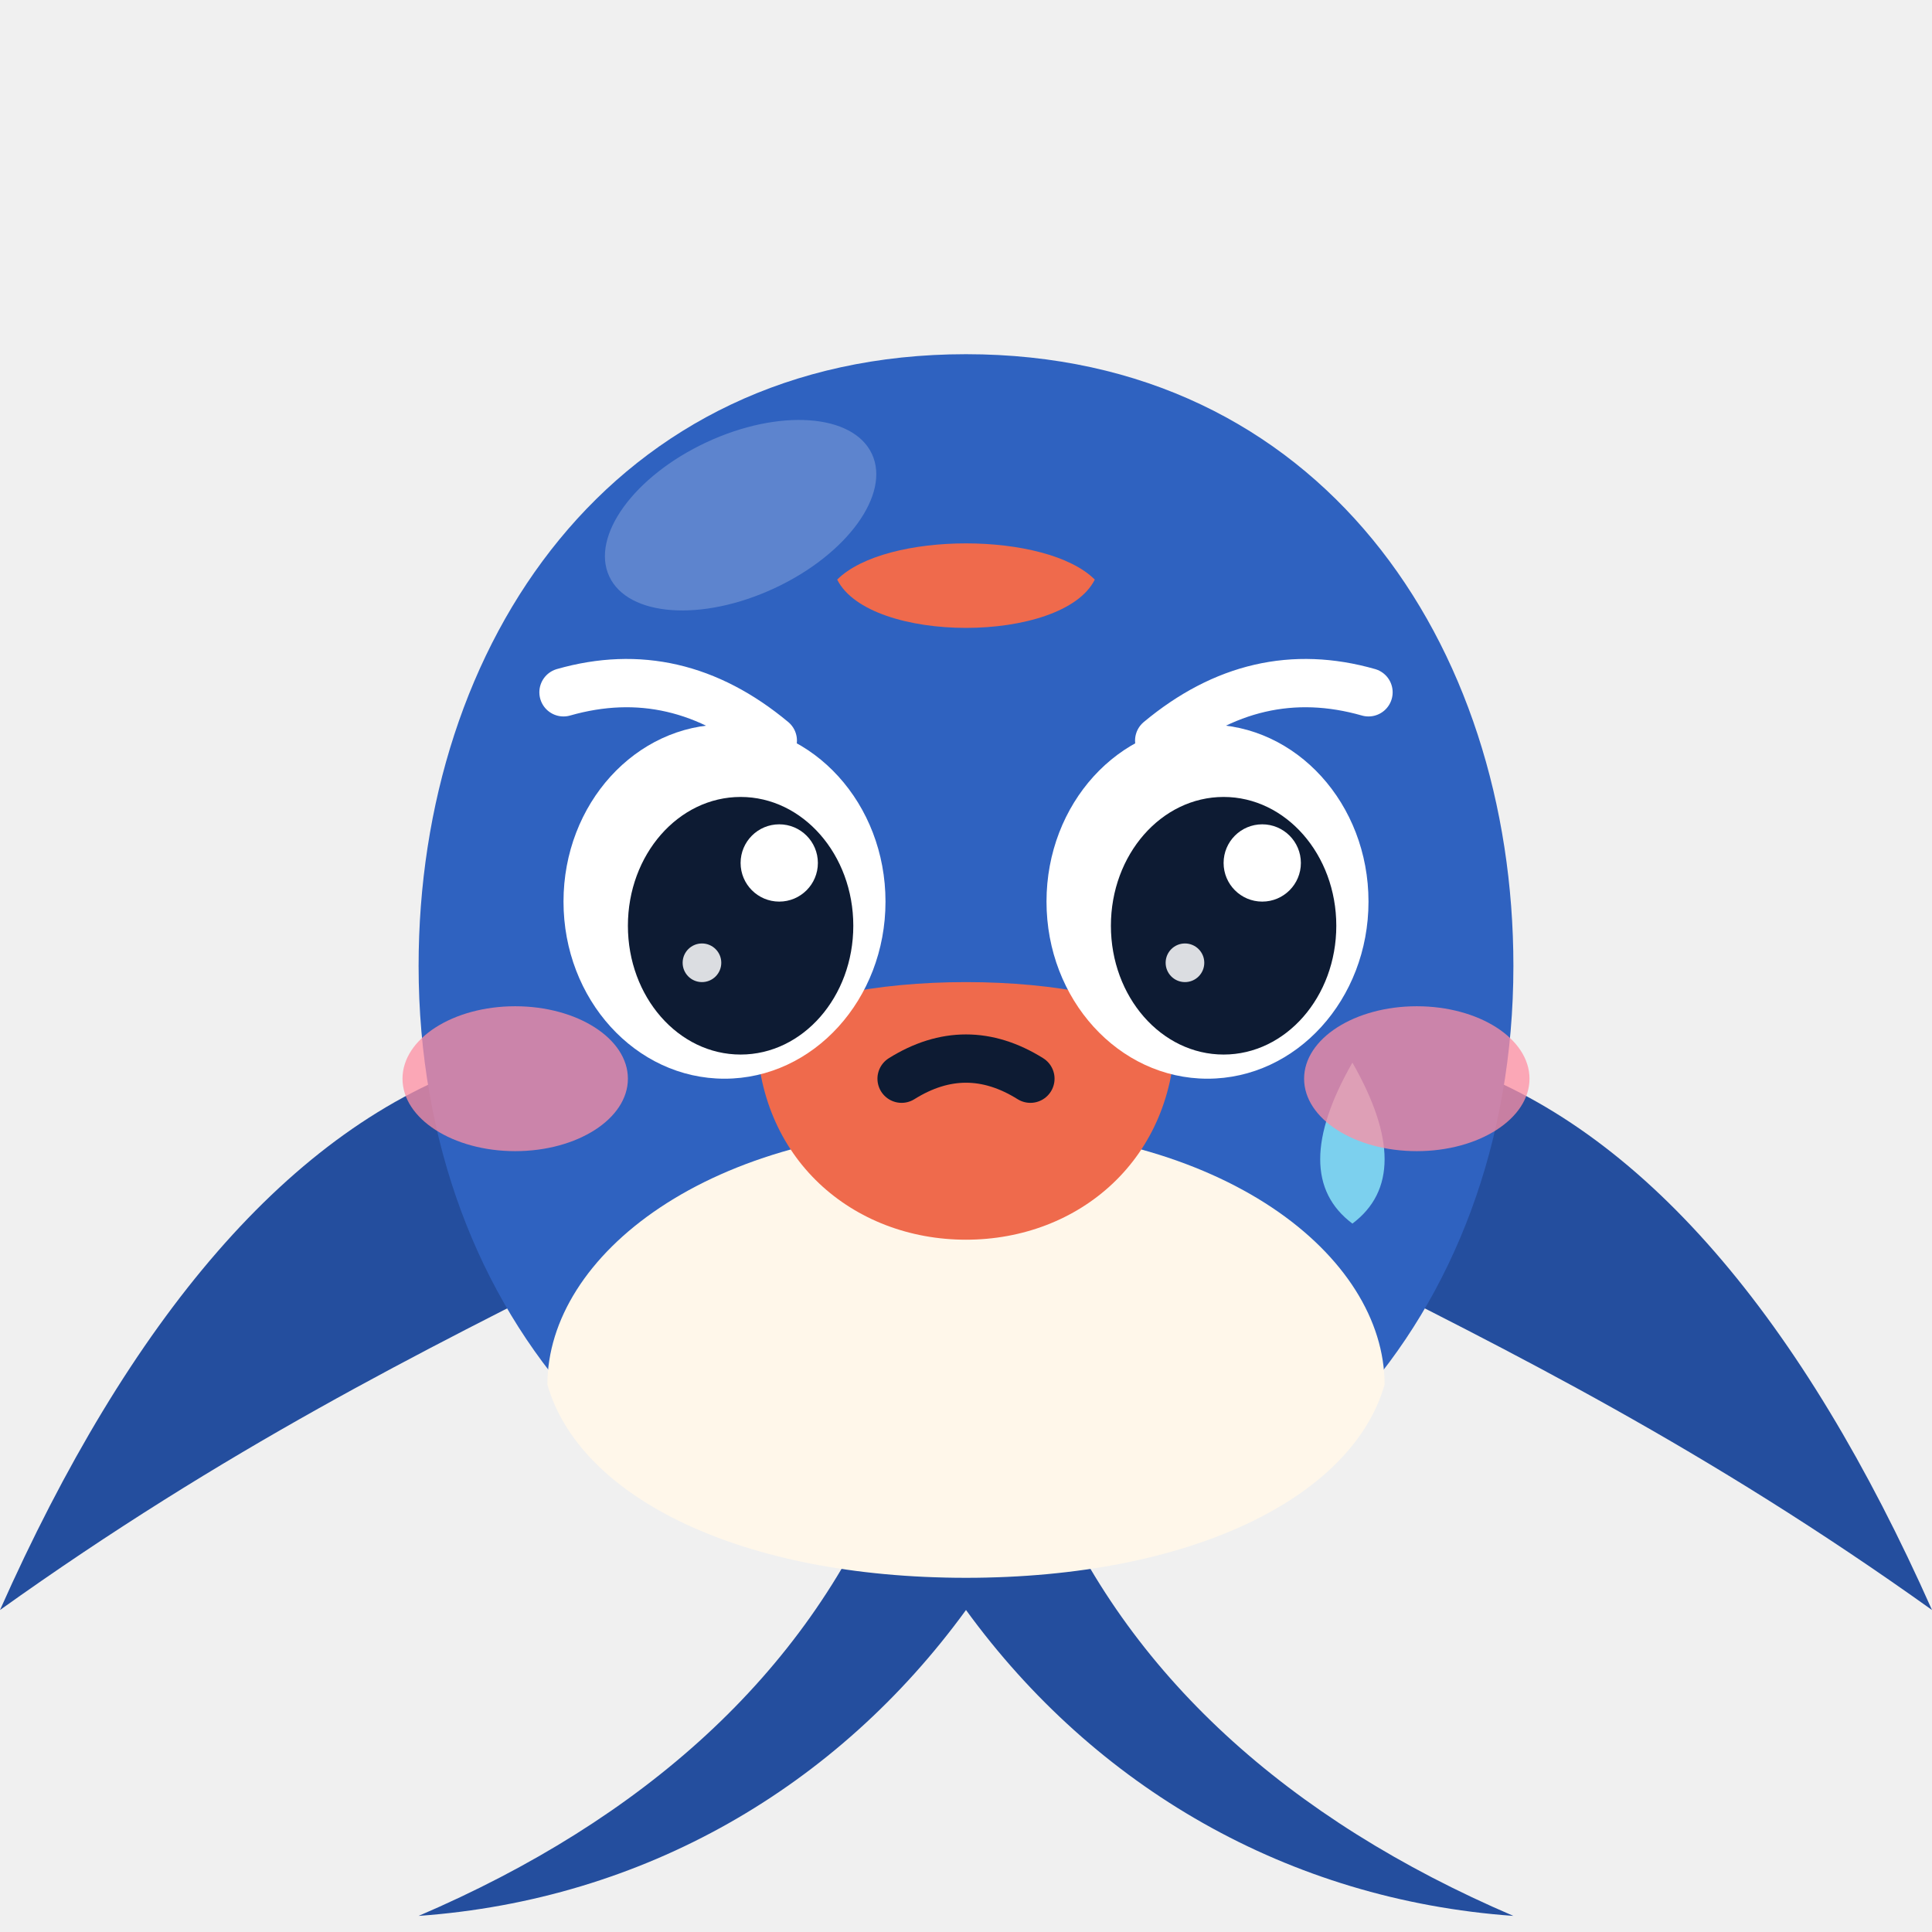
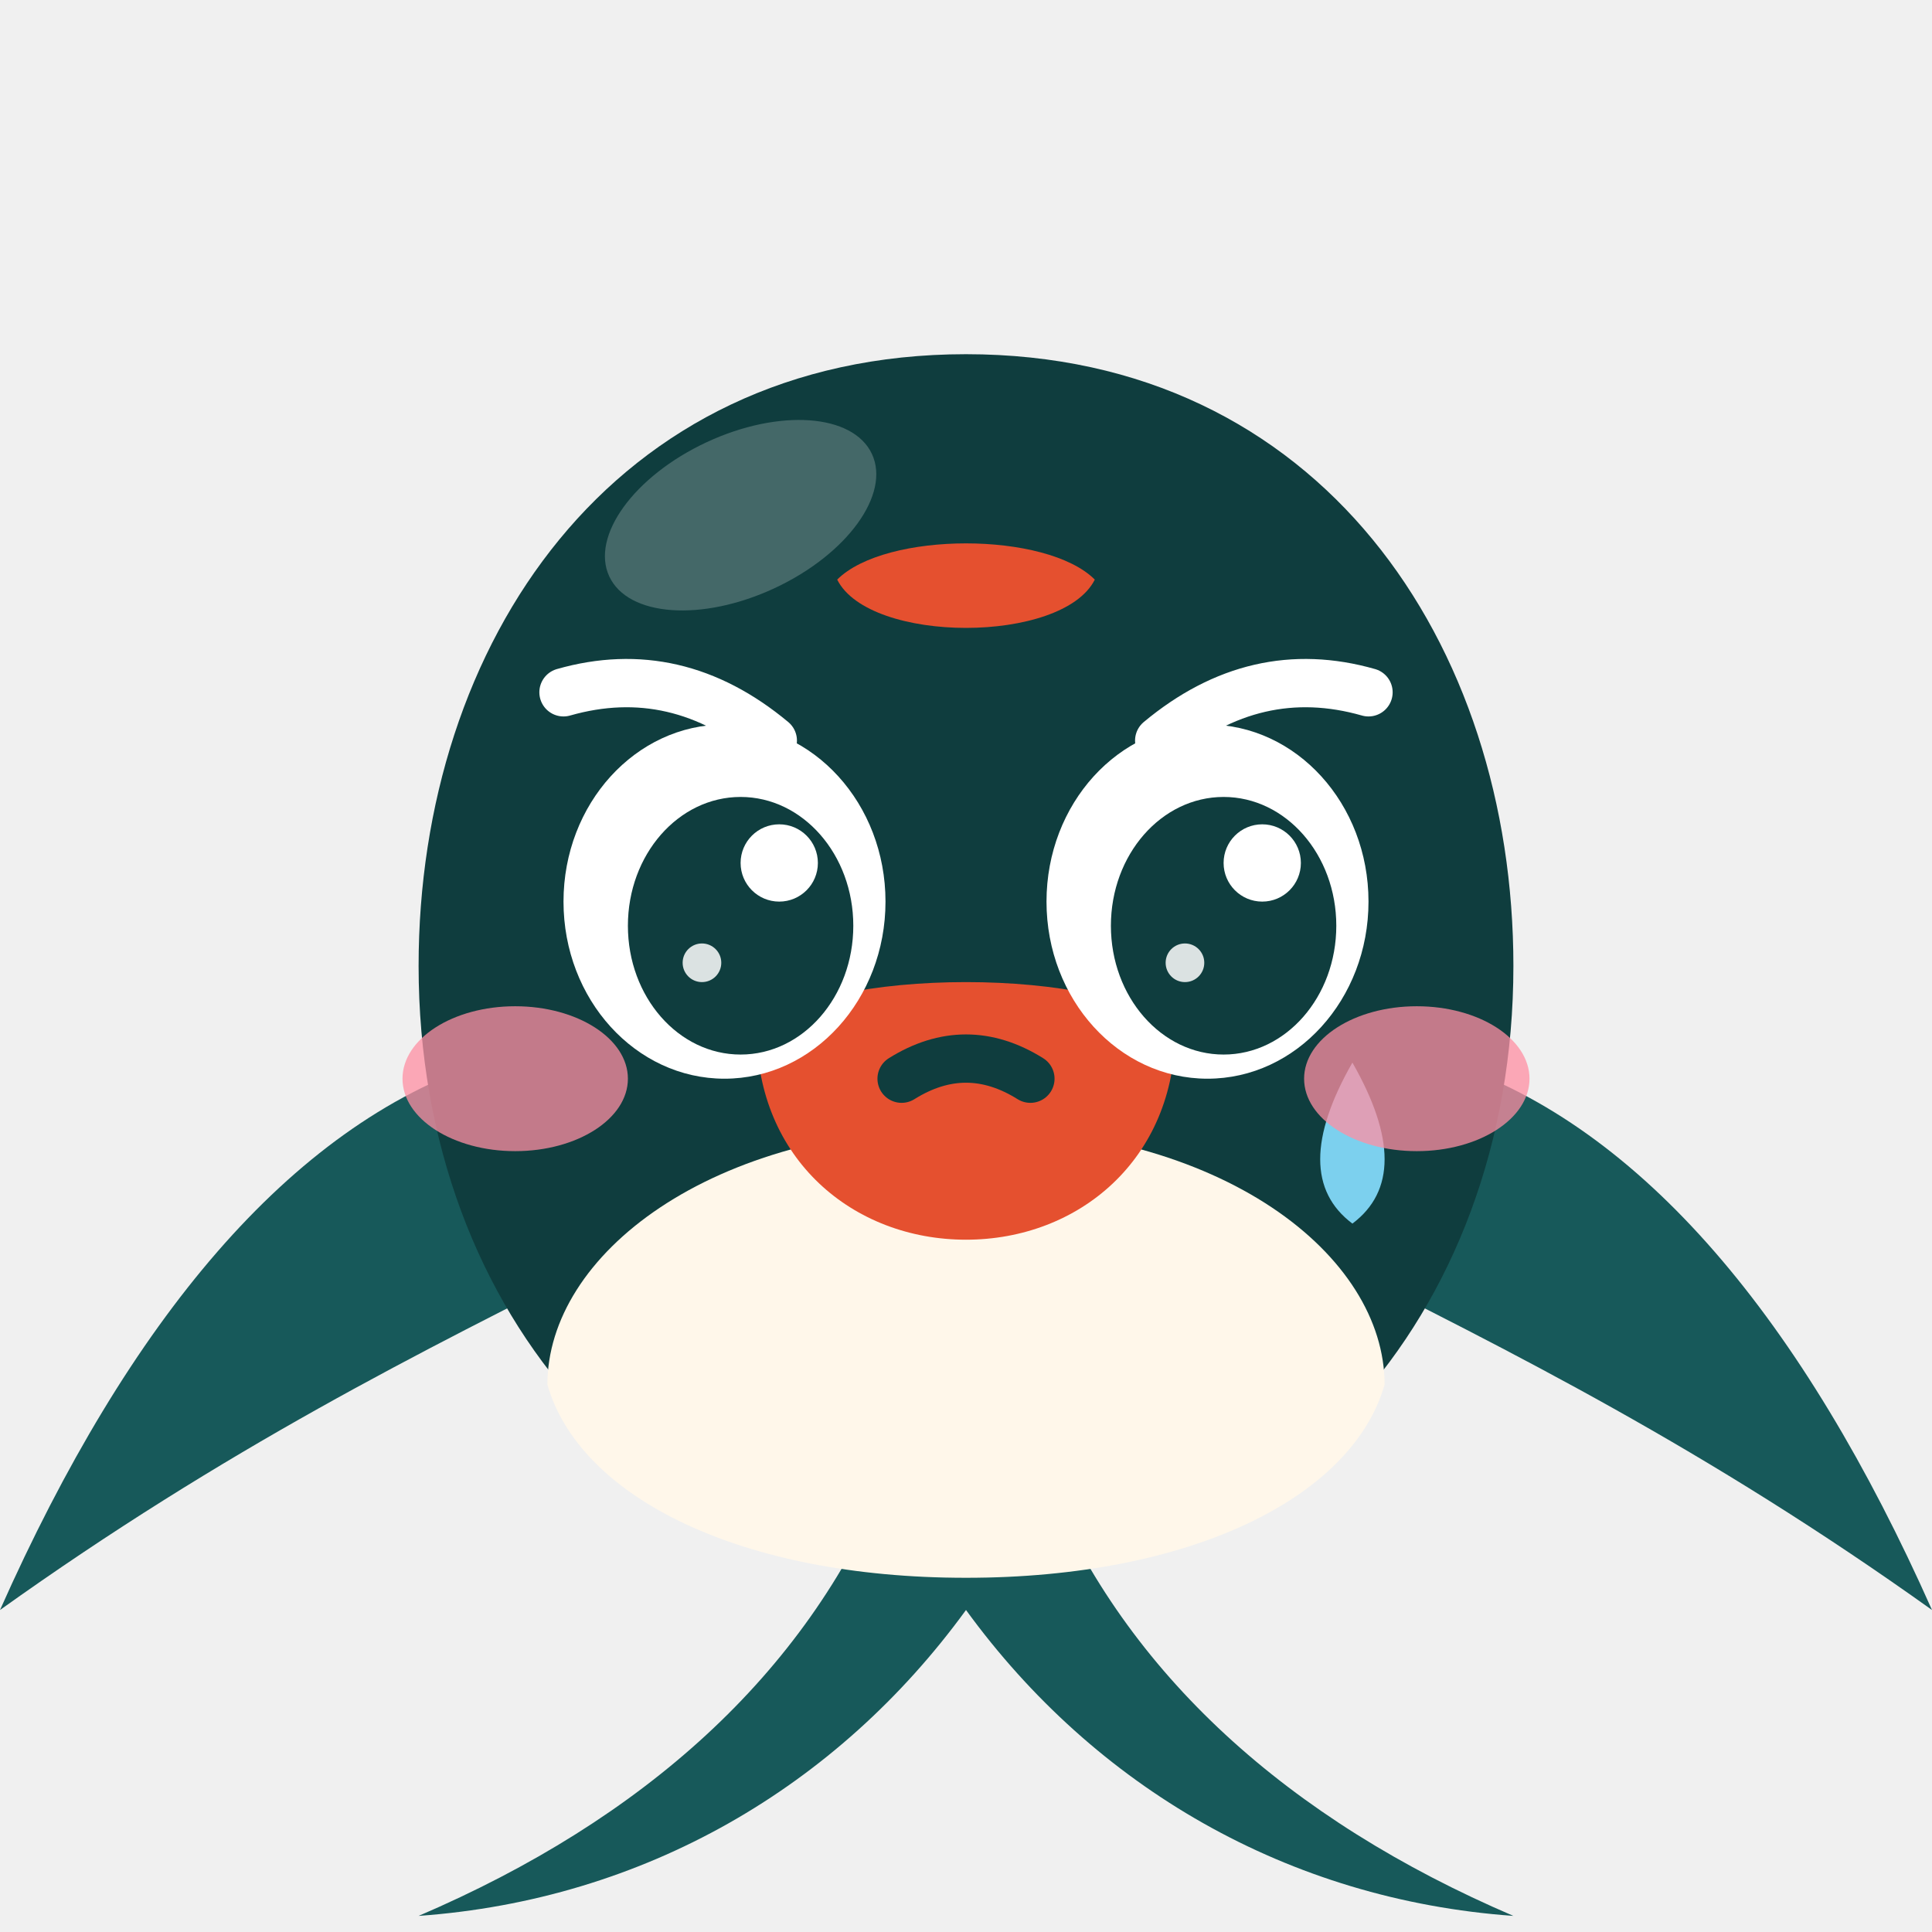
<svg xmlns="http://www.w3.org/2000/svg" width="512" height="512" viewBox="0 0 120 120" role="img" aria-label="Kit – chú én">
-   <path d="M55 92 C50 104 40 113 26 119 C40 118 52 111 60 100 C68 111 80 118 94 119 C80 113 70 104 65 92 Z" fill="#244E9E" />
-   <g class="">
-     <path d="M30 66 C18 70 8 82 0 100 C14 90 26 84 38 78 Z" fill="#244E9E" />
+   <path d="M55 92 C50 104 40 113 26 119 C40 118 52 111 60 100 C68 111 80 118 94 119 C80 113 70 104 65 92 Z" fill="#17595A" />
+   <g>
+     <path d="M30 66 C18 70 8 82 0 100 C14 90 26 84 38 78 Z" fill="#17595A" />
  </g>
-   <g class="">
-     <path d="M90 66 C102 70 112 82 120 100 C106 90 94 84 82 78 Z" fill="#244E9E" />
+   <g>
+     <path d="M90 66 C102 70 112 82 120 100 C106 90 94 84 82 78 Z" fill="#17595A" />
  </g>
-   <path d="M60 22 C82 22 94 40 94 60 C94 82 79 98 60 98 C41 98 26 82 26 60 C26 40 38 22 60 22 Z" fill="#2F62C0" />
+   <path d="M60 22 C82 22 94 40 94 60 C94 82 79 98 60 98 C41 98 26 82 26 60 C26 40 38 22 60 22 Z" fill="#0F3D3E" />
  <ellipse cx="46" cy="32" rx="9" ry="5" fill="#fff" opacity=".22" transform="rotate(-25 46 32)" />
  <path d="M60 70 C76 70 86 78 86 86 C84 93 74 98 60 98 C46 98 36 93 34 86 C34 78 44 70 60 70 Z" fill="#FFF7EA" />
-   <path d="M52 36 C55 33 65 33 68 36 C66 40 54 40 52 36 Z" fill="#EF6A4C" />
-   <path d="M47 64 C51 60 69 60 73 64 C73 72 67 77 60 77 C53 77 47 72 47 64 Z" fill="#EF6A4C" />
-   <g class="">
+   <path d="M52 36 C55 33 65 33 68 36 C66 40 54 40 52 36 Z" fill="#E5502F" />
+   <path d="M47 64 C51 60 69 60 73 64 C73 72 67 77 60 77 C53 77 47 72 47 64 Z" fill="#E5502F" />
+   <g>
    <ellipse cx="45" cy="56" rx="10" ry="11" fill="#fff" />
-     <ellipse cx="46" cy="57.5" rx="7" ry="8" fill="#0D1B33" />
+     <ellipse cx="46" cy="57.5" rx="7" ry="8" fill="#0F3D3E" />
    <circle cx="48.4" cy="53.6" r="2.4" fill="#fff" />
    <circle cx="43.6" cy="59.8" r="1.2" fill="#fff" opacity=".85" />
  </g>
-   <g class="">
+   <g>
    <ellipse cx="75" cy="56" rx="10" ry="11" fill="#fff" />
-     <ellipse cx="76" cy="57.5" rx="7" ry="8" fill="#0D1B33" />
+     <ellipse cx="76" cy="57.5" rx="7" ry="8" fill="#0F3D3E" />
    <circle cx="78.4" cy="53.6" r="2.4" fill="#fff" />
    <circle cx="73.6" cy="59.8" r="1.2" fill="#fff" opacity=".85" />
  </g>
  <path d="M35 43 q7 -2 13 3 M85 43 q-7 -2 -13 3" stroke="#fff" stroke-width="3" fill="none" stroke-linecap="round" />
  <path d="M84 66 q4 7 0 10 q-4 -3 0 -10 Z" fill="#7cd0ee" />
-   <path d="M56 67 q4 -2.5 8 0" stroke="#0D1B33" stroke-width="3" fill="none" stroke-linecap="round" />
+   <path d="M56 67 q4 -2.5 8 0" stroke="#0F3D3E" stroke-width="3" fill="none" stroke-linecap="round" />
  <ellipse cx="32" cy="67" rx="7" ry="4.5" fill="#FF8FA3" opacity=".75" />
  <ellipse cx="88" cy="67" rx="7" ry="4.5" fill="#FF8FA3" opacity=".75" />
</svg>
